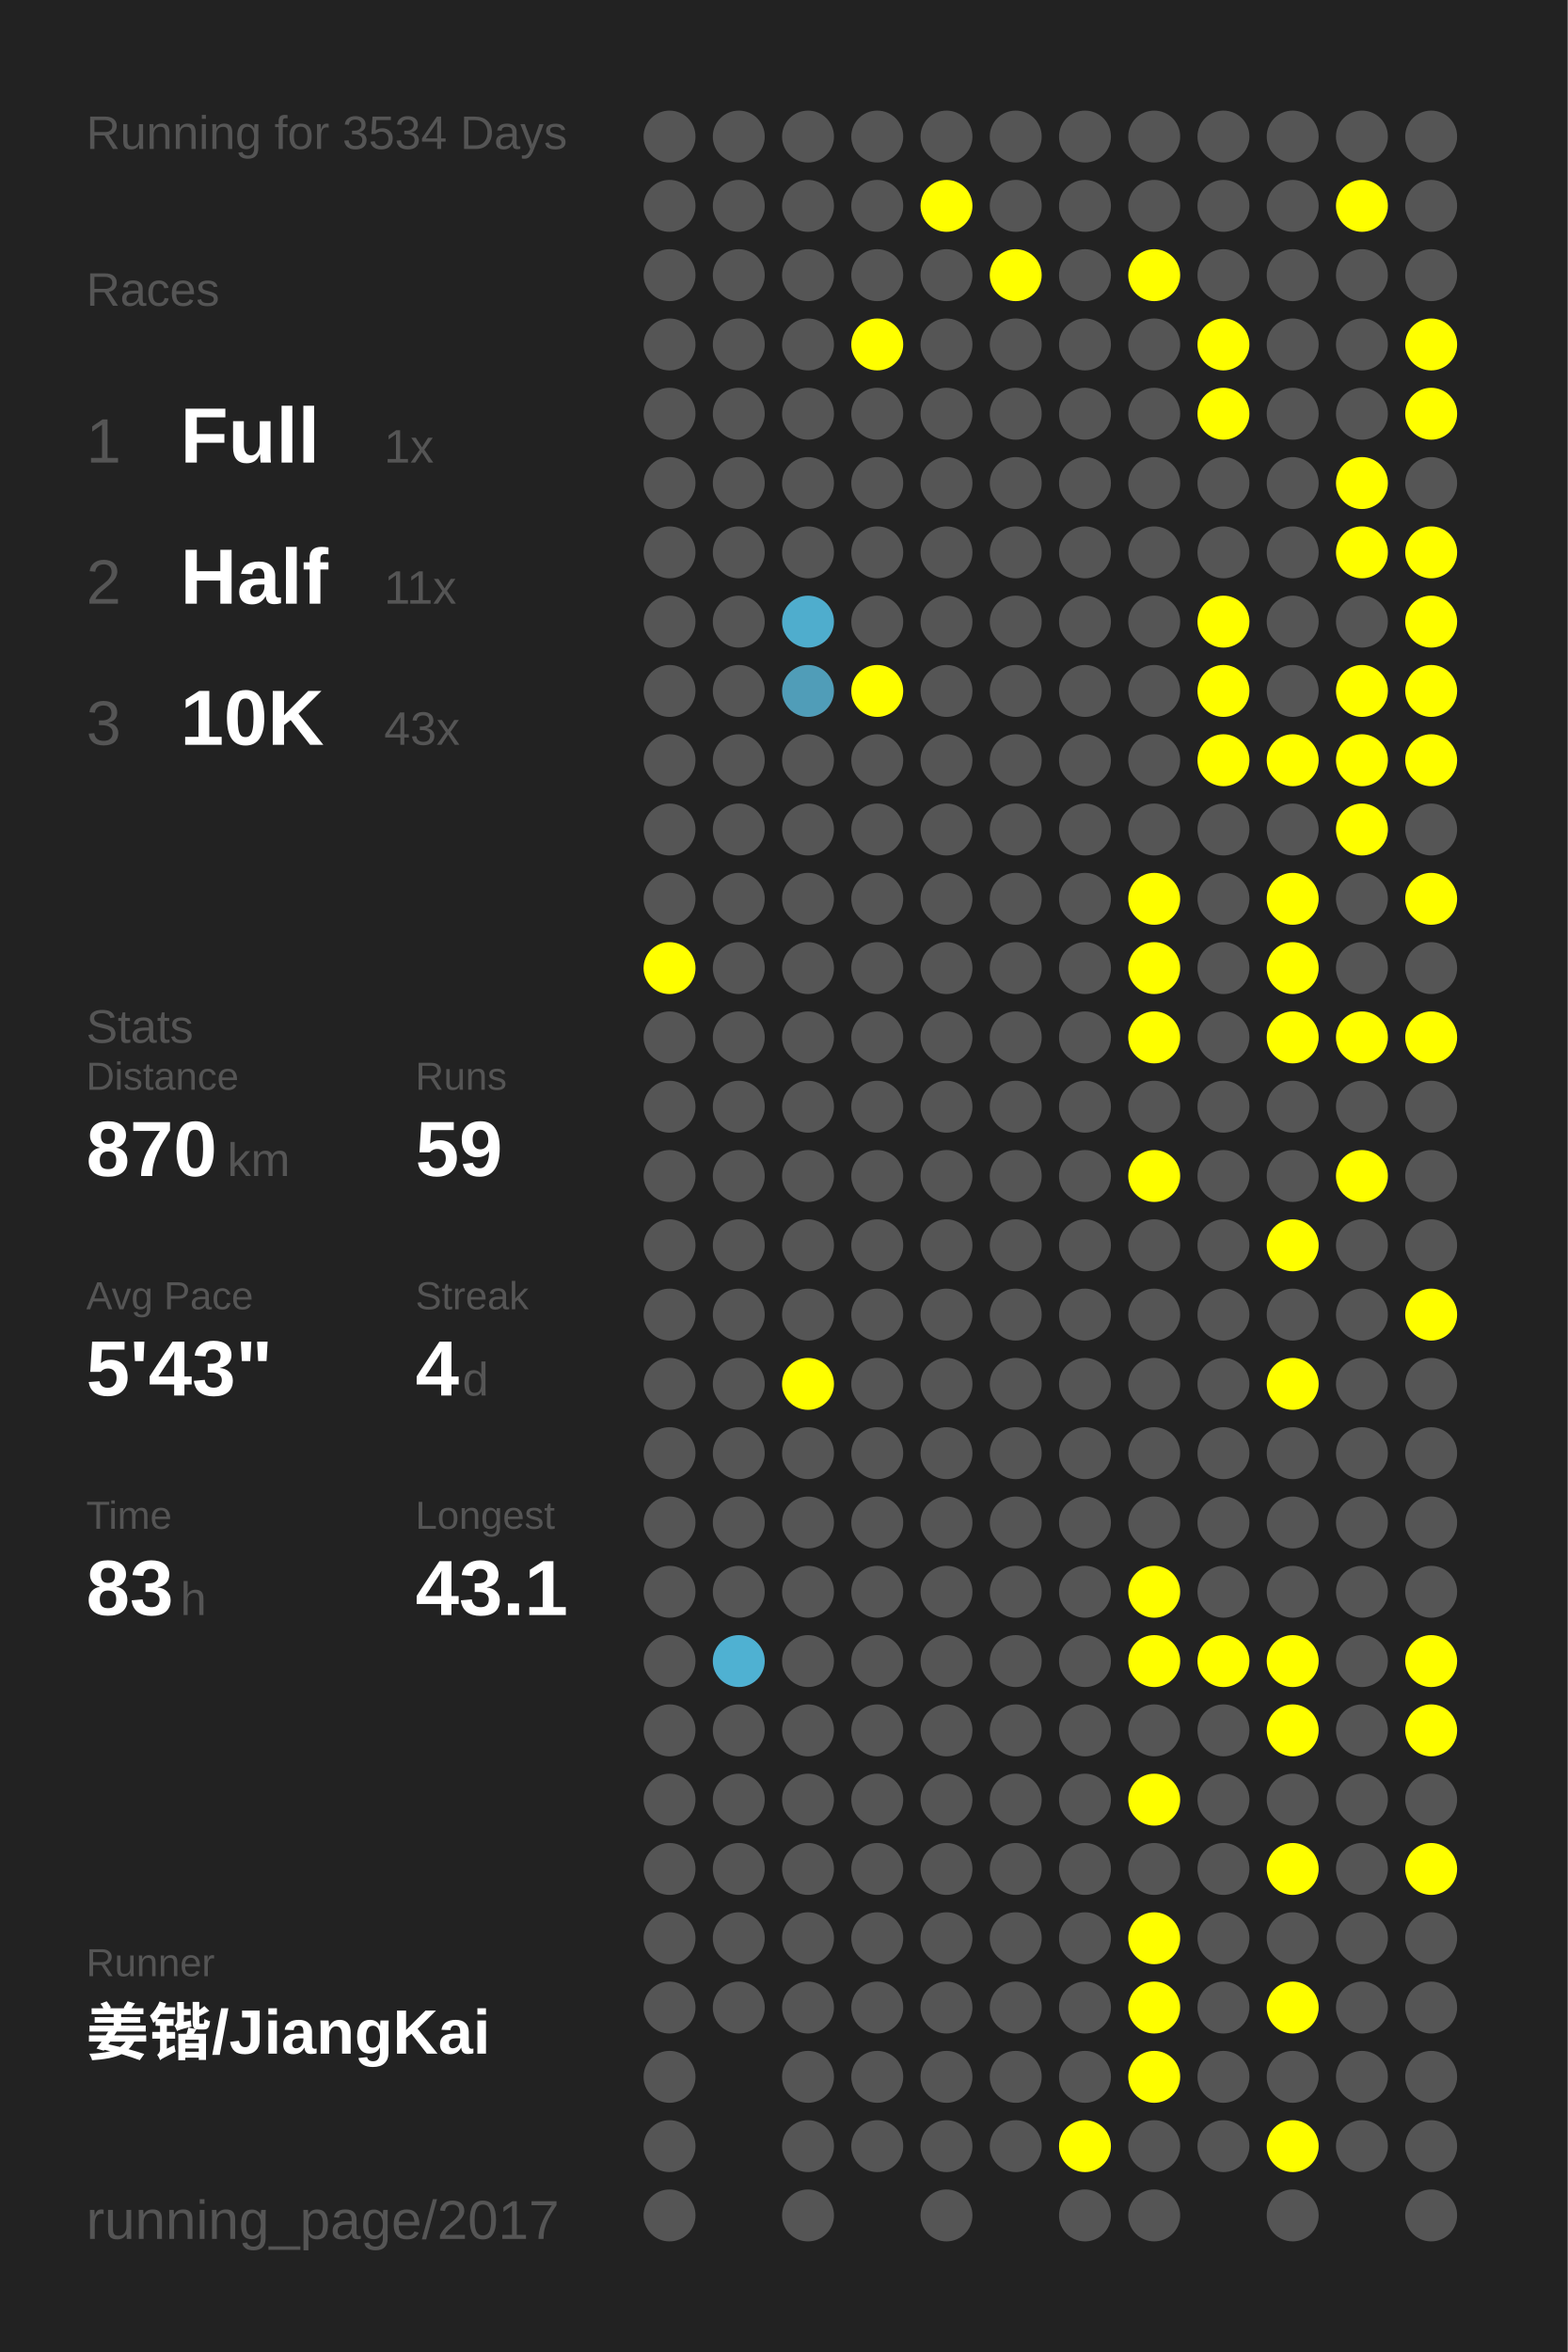
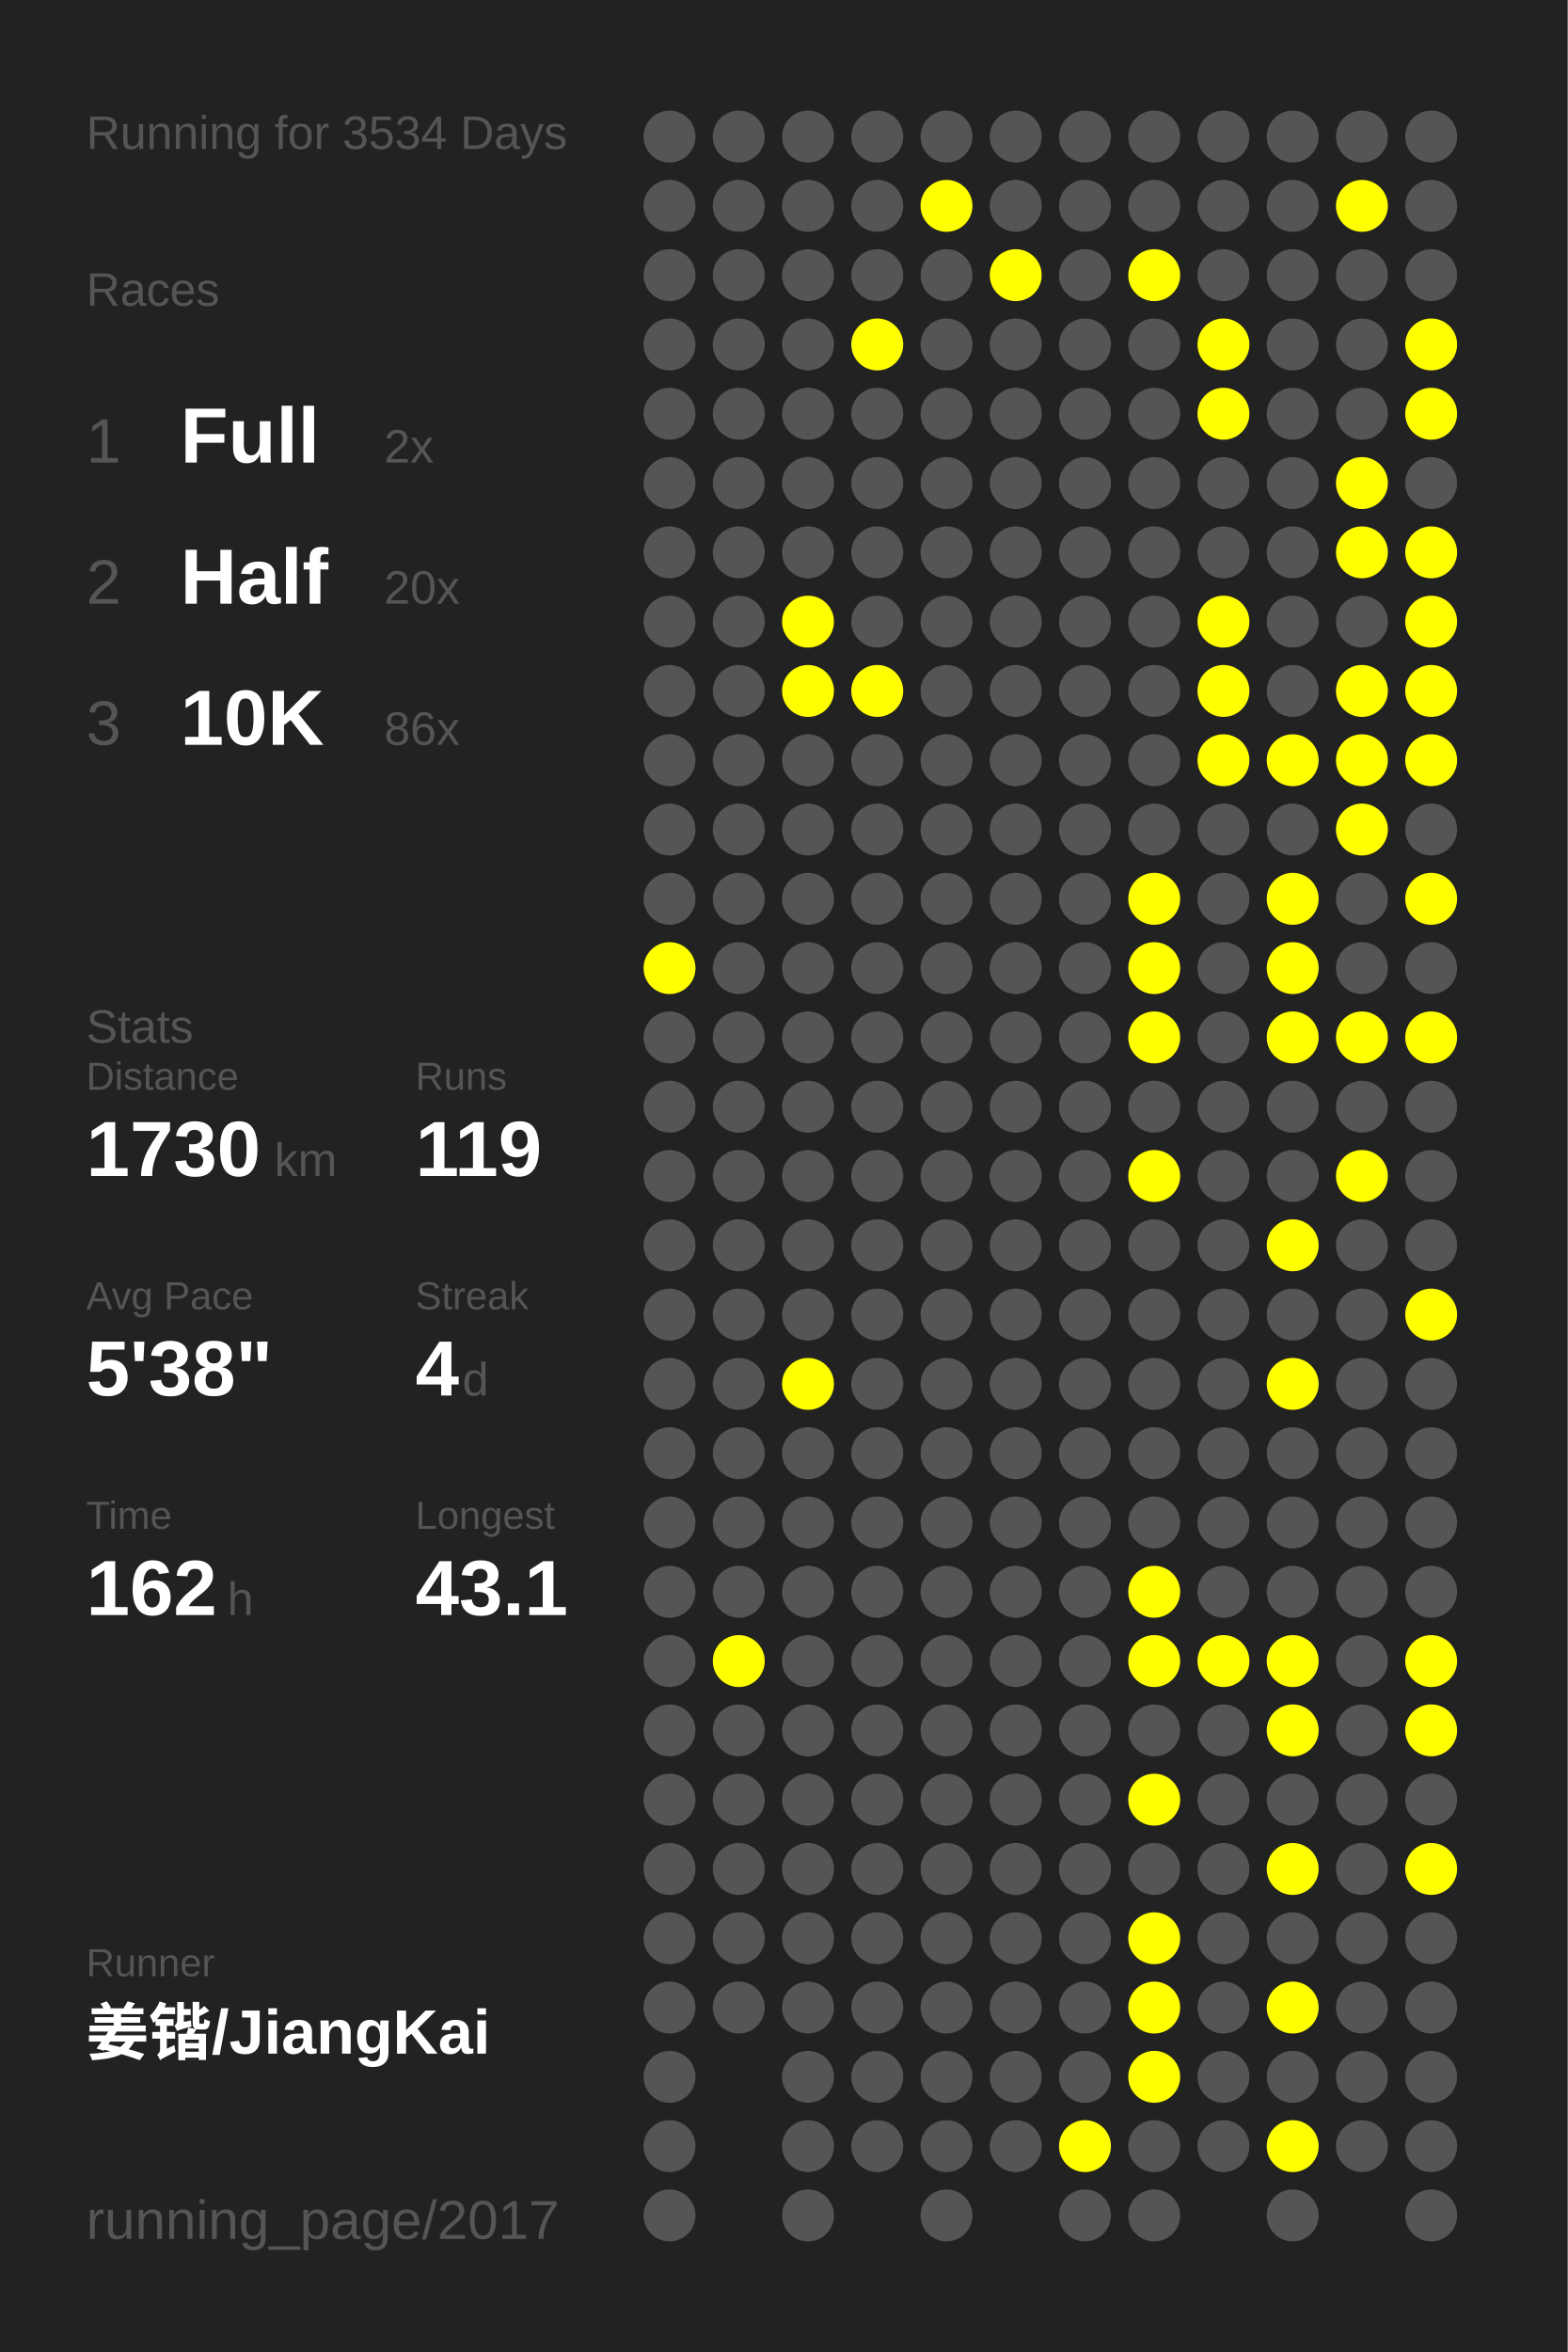
<svg xmlns="http://www.w3.org/2000/svg" baseProfile="full" height="300mm" version="1.1" viewBox="0,0,200,300" width="200mm">
  <defs />
  <rect fill="#222222" height="300" width="200" x="0" y="0" />
  <text fill="#555555" style="font-size:6px; font-family:Arial;" x="11" y="19">Running for 3534 Days</text>
  <text fill="#555555" style="font-size:6px; font-family:Arial;" x="11" y="39">Races</text>
  <text fill="#555555" style="font-size:8px; font-family:Arial;" x="11" y="59">1</text>
  <text fill="#FFFFFF" style="font-size:10px; font-family:Arial; font-weight:bold;" x="23" y="59">Full</text>
-   <text fill="#555555" style="font-size:6px; font-family:Arial;" x="49" y="59">1x</text>
+   <text fill="#555555" style="font-size:6px; font-family:Arial;" x="49" y="59">2x</text>
  <text fill="#555555" style="font-size:8px; font-family:Arial;" x="11" y="77">2</text>
  <text fill="#FFFFFF" style="font-size:10px; font-family:Arial; font-weight:bold;" x="23" y="77">Half</text>
-   <text fill="#555555" style="font-size:6px; font-family:Arial;" x="49" y="77">11x</text>
+   <text fill="#555555" style="font-size:6px; font-family:Arial;" x="49" y="77">20x</text>
  <text fill="#555555" style="font-size:8px; font-family:Arial;" x="11" y="95">3</text>
  <text fill="#FFFFFF" style="font-size:10px; font-family:Arial; font-weight:bold;" x="23" y="95">10K</text>
-   <text fill="#555555" style="font-size:6px; font-family:Arial;" x="49" y="95">43x</text>
+   <text fill="#555555" style="font-size:6px; font-family:Arial;" x="49" y="95">86x</text>
  <text fill="#555555" style="font-size:6px; font-family:Arial;" x="11" y="133">Stats</text>
  <text fill="#555555" style="font-size:5px; font-family:Arial;" x="11" y="139">Distance</text>
-   <text fill="#FFFFFF" style="font-size:10px; font-family:Arial; font-weight:bold;" x="11" y="150">870</text>
-   <text fill="#555555" style="font-size:6px; font-family:Arial;" x="29" y="150">km</text>
+   <text fill="#FFFFFF" style="font-size:10px; font-family:Arial; font-weight:bold;" x="11" y="150">1730</text>
+   <text fill="#555555" style="font-size:6px; font-family:Arial;" x="35" y="150">km</text>
  <text fill="#555555" style="font-size:5px; font-family:Arial;" x="53" y="139">Runs</text>
-   <text fill="#FFFFFF" style="font-size:10px; font-family:Arial; font-weight:bold;" x="53" y="150">59</text>
+   <text fill="#FFFFFF" style="font-size:10px; font-family:Arial; font-weight:bold;" x="53" y="150">119</text>
  <text fill="#555555" style="font-size:5px; font-family:Arial;" x="11" y="167">Avg Pace</text>
-   <text fill="#FFFFFF" style="font-size:10px; font-family:Arial; font-weight:bold;" x="11" y="178">5'43"</text>
+   <text fill="#FFFFFF" style="font-size:10px; font-family:Arial; font-weight:bold;" x="11" y="178">5'38"</text>
  <text fill="#555555" style="font-size:5px; font-family:Arial;" x="53" y="167">Streak</text>
  <text fill="#FFFFFF" style="font-size:10px; font-family:Arial; font-weight:bold;" x="53" y="178">4</text>
  <text fill="#555555" style="font-size:6px; font-family:Arial;" x="59" y="178">d</text>
  <text fill="#555555" style="font-size:5px; font-family:Arial;" x="11" y="195">Time</text>
-   <text fill="#FFFFFF" style="font-size:10px; font-family:Arial; font-weight:bold;" x="11" y="206">83</text>
-   <text fill="#555555" style="font-size:6px; font-family:Arial;" x="23" y="206">h</text>
+   <text fill="#FFFFFF" style="font-size:10px; font-family:Arial; font-weight:bold;" x="11" y="206">162</text>
+   <text fill="#555555" style="font-size:6px; font-family:Arial;" x="29" y="206">h</text>
  <text fill="#555555" style="font-size:5px; font-family:Arial;" x="53" y="195">Longest</text>
  <text fill="#FFFFFF" style="font-size:10px; font-family:Arial; font-weight:bold;" x="53" y="206">43.1</text>
  <text fill="#555555" style="font-size:5px; font-family:Arial;" x="11" y="252.065">Runner</text>
  <text fill="#FFFFFF" style="font-size:8px; font-family:Arial; font-weight:bold;" x="11" y="262.065">姜锴/JiangKai</text>
  <text fill="#555555" style="font-size:7px; font-family:Arial;" x="11" y="285.581">running_page/2017</text>
  <circle cx="85.417" cy="17.419" fill="#555555" r="3.312" />
  <circle cx="85.417" cy="26.258" fill="#555555" r="3.312" />
  <circle cx="85.417" cy="35.097" fill="#555555" r="3.312" />
  <circle cx="85.417" cy="43.935" fill="#555555" r="3.312" />
  <circle cx="85.417" cy="52.774" fill="#555555" r="3.312" />
  <circle cx="85.417" cy="61.613" fill="#555555" r="3.312" />
  <circle cx="85.417" cy="70.452" fill="#555555" r="3.312" />
  <circle cx="85.417" cy="79.29" fill="#555555" r="3.312" />
  <circle cx="85.417" cy="88.129" fill="#555555" r="3.312" />
  <circle cx="85.417" cy="96.968" fill="#555555" r="3.312" />
  <circle cx="85.417" cy="105.806" fill="#555555" r="3.312" />
  <circle cx="85.417" cy="114.645" fill="#555555" r="3.312" />
  <circle cx="85.417" cy="123.484" fill="#FFFF00" r="3.312" />
  <circle cx="85.417" cy="132.323" fill="#555555" r="3.312" />
  <circle cx="85.417" cy="141.161" fill="#555555" r="3.312" />
  <circle cx="85.417" cy="150" fill="#555555" r="3.312" />
  <circle cx="85.417" cy="158.839" fill="#555555" r="3.312" />
  <circle cx="85.417" cy="167.677" fill="#555555" r="3.312" />
  <circle cx="85.417" cy="176.516" fill="#555555" r="3.312" />
  <circle cx="85.417" cy="185.355" fill="#555555" r="3.312" />
  <circle cx="85.417" cy="194.194" fill="#555555" r="3.312" />
  <circle cx="85.417" cy="203.032" fill="#555555" r="3.312" />
  <circle cx="85.417" cy="211.871" fill="#555555" r="3.312" />
  <circle cx="85.417" cy="220.71" fill="#555555" r="3.312" />
  <circle cx="85.417" cy="229.548" fill="#555555" r="3.312" />
  <circle cx="85.417" cy="238.387" fill="#555555" r="3.312" />
  <circle cx="85.417" cy="247.226" fill="#555555" r="3.312" />
  <circle cx="85.417" cy="256.065" fill="#555555" r="3.312" />
  <circle cx="85.417" cy="264.903" fill="#555555" r="3.312" />
  <circle cx="85.417" cy="273.742" fill="#555555" r="3.312" />
  <circle cx="85.417" cy="282.581" fill="#555555" r="3.312" />
  <circle cx="94.25" cy="17.419" fill="#555555" r="3.312" />
  <circle cx="94.25" cy="26.258" fill="#555555" r="3.312" />
  <circle cx="94.25" cy="35.097" fill="#555555" r="3.312" />
  <circle cx="94.25" cy="43.935" fill="#555555" r="3.312" />
  <circle cx="94.25" cy="52.774" fill="#555555" r="3.312" />
  <circle cx="94.25" cy="61.613" fill="#555555" r="3.312" />
  <circle cx="94.25" cy="70.452" fill="#555555" r="3.312" />
  <circle cx="94.25" cy="79.29" fill="#555555" r="3.312" />
  <circle cx="94.25" cy="88.129" fill="#555555" r="3.312" />
  <circle cx="94.25" cy="96.968" fill="#555555" r="3.312" />
  <circle cx="94.25" cy="105.806" fill="#555555" r="3.312" />
  <circle cx="94.25" cy="114.645" fill="#555555" r="3.312" />
  <circle cx="94.25" cy="123.484" fill="#555555" r="3.312" />
  <circle cx="94.25" cy="132.323" fill="#555555" r="3.312" />
  <circle cx="94.25" cy="141.161" fill="#555555" r="3.312" />
  <circle cx="94.25" cy="150" fill="#555555" r="3.312" />
  <circle cx="94.25" cy="158.839" fill="#555555" r="3.312" />
  <circle cx="94.25" cy="167.677" fill="#555555" r="3.312" />
  <circle cx="94.25" cy="176.516" fill="#555555" r="3.312" />
  <circle cx="94.25" cy="185.355" fill="#555555" r="3.312" />
  <circle cx="94.25" cy="194.194" fill="#555555" r="3.312" />
  <circle cx="94.25" cy="203.032" fill="#555555" r="3.312" />
-   <circle cx="94.25" cy="211.871" fill="#4fb1d2" r="3.312" />
+   <circle cx="94.25" cy="211.871" fill="#FFFF00" r="3.312" />
  <circle cx="94.25" cy="220.71" fill="#555555" r="3.312" />
  <circle cx="94.25" cy="229.548" fill="#555555" r="3.312" />
  <circle cx="94.25" cy="238.387" fill="#555555" r="3.312" />
  <circle cx="94.25" cy="247.226" fill="#555555" r="3.312" />
  <circle cx="94.25" cy="256.065" fill="#555555" r="3.312" />
  <circle cx="103.083" cy="17.419" fill="#555555" r="3.312" />
  <circle cx="103.083" cy="26.258" fill="#555555" r="3.312" />
  <circle cx="103.083" cy="35.097" fill="#555555" r="3.312" />
  <circle cx="103.083" cy="43.935" fill="#555555" r="3.312" />
  <circle cx="103.083" cy="52.774" fill="#555555" r="3.312" />
  <circle cx="103.083" cy="61.613" fill="#555555" r="3.312" />
  <circle cx="103.083" cy="70.452" fill="#555555" r="3.312" />
-   <circle cx="103.083" cy="79.29" fill="#4fadcd" r="3.312" />
-   <circle cx="103.083" cy="88.129" fill="#509db8" r="3.312" />
+   <circle cx="103.083" cy="79.29" fill="#FFFF00" r="3.312" />
+   <circle cx="103.083" cy="88.129" fill="#FFFF00" r="3.312" />
  <circle cx="103.083" cy="96.968" fill="#555555" r="3.312" />
  <circle cx="103.083" cy="105.806" fill="#555555" r="3.312" />
  <circle cx="103.083" cy="114.645" fill="#555555" r="3.312" />
  <circle cx="103.083" cy="123.484" fill="#555555" r="3.312" />
  <circle cx="103.083" cy="132.323" fill="#555555" r="3.312" />
  <circle cx="103.083" cy="141.161" fill="#555555" r="3.312" />
  <circle cx="103.083" cy="150" fill="#555555" r="3.312" />
  <circle cx="103.083" cy="158.839" fill="#555555" r="3.312" />
  <circle cx="103.083" cy="167.677" fill="#555555" r="3.312" />
  <circle cx="103.083" cy="176.516" fill="#FFFF00" r="3.312" />
  <circle cx="103.083" cy="185.355" fill="#555555" r="3.312" />
  <circle cx="103.083" cy="194.194" fill="#555555" r="3.312" />
  <circle cx="103.083" cy="203.032" fill="#555555" r="3.312" />
  <circle cx="103.083" cy="211.871" fill="#555555" r="3.312" />
  <circle cx="103.083" cy="220.71" fill="#555555" r="3.312" />
  <circle cx="103.083" cy="229.548" fill="#555555" r="3.312" />
  <circle cx="103.083" cy="238.387" fill="#555555" r="3.312" />
  <circle cx="103.083" cy="247.226" fill="#555555" r="3.312" />
  <circle cx="103.083" cy="256.065" fill="#555555" r="3.312" />
  <circle cx="103.083" cy="264.903" fill="#555555" r="3.312" />
  <circle cx="103.083" cy="273.742" fill="#555555" r="3.312" />
  <circle cx="103.083" cy="282.581" fill="#555555" r="3.312" />
  <circle cx="111.917" cy="17.419" fill="#555555" r="3.312" />
  <circle cx="111.917" cy="26.258" fill="#555555" r="3.312" />
  <circle cx="111.917" cy="35.097" fill="#555555" r="3.312" />
  <circle cx="111.917" cy="43.935" fill="#FFFF00" r="3.312" />
  <circle cx="111.917" cy="52.774" fill="#555555" r="3.312" />
  <circle cx="111.917" cy="61.613" fill="#555555" r="3.312" />
  <circle cx="111.917" cy="70.452" fill="#555555" r="3.312" />
  <circle cx="111.917" cy="79.29" fill="#555555" r="3.312" />
  <circle cx="111.917" cy="88.129" fill="#FFFF00" r="3.312" />
  <circle cx="111.917" cy="96.968" fill="#555555" r="3.312" />
  <circle cx="111.917" cy="105.806" fill="#555555" r="3.312" />
  <circle cx="111.917" cy="114.645" fill="#555555" r="3.312" />
  <circle cx="111.917" cy="123.484" fill="#555555" r="3.312" />
  <circle cx="111.917" cy="132.323" fill="#555555" r="3.312" />
  <circle cx="111.917" cy="141.161" fill="#555555" r="3.312" />
  <circle cx="111.917" cy="150" fill="#555555" r="3.312" />
  <circle cx="111.917" cy="158.839" fill="#555555" r="3.312" />
  <circle cx="111.917" cy="167.677" fill="#555555" r="3.312" />
  <circle cx="111.917" cy="176.516" fill="#555555" r="3.312" />
  <circle cx="111.917" cy="185.355" fill="#555555" r="3.312" />
  <circle cx="111.917" cy="194.194" fill="#555555" r="3.312" />
  <circle cx="111.917" cy="203.032" fill="#555555" r="3.312" />
  <circle cx="111.917" cy="211.871" fill="#555555" r="3.312" />
  <circle cx="111.917" cy="220.71" fill="#555555" r="3.312" />
  <circle cx="111.917" cy="229.548" fill="#555555" r="3.312" />
  <circle cx="111.917" cy="238.387" fill="#555555" r="3.312" />
  <circle cx="111.917" cy="247.226" fill="#555555" r="3.312" />
  <circle cx="111.917" cy="256.065" fill="#555555" r="3.312" />
  <circle cx="111.917" cy="264.903" fill="#555555" r="3.312" />
  <circle cx="111.917" cy="273.742" fill="#555555" r="3.312" />
  <circle cx="120.75" cy="17.419" fill="#555555" r="3.312" />
  <circle cx="120.75" cy="26.258" fill="#FFFF00" r="3.312" />
  <circle cx="120.75" cy="35.097" fill="#555555" r="3.312" />
  <circle cx="120.75" cy="43.935" fill="#555555" r="3.312" />
  <circle cx="120.75" cy="52.774" fill="#555555" r="3.312" />
  <circle cx="120.75" cy="61.613" fill="#555555" r="3.312" />
  <circle cx="120.75" cy="70.452" fill="#555555" r="3.312" />
  <circle cx="120.75" cy="79.29" fill="#555555" r="3.312" />
  <circle cx="120.75" cy="88.129" fill="#555555" r="3.312" />
  <circle cx="120.75" cy="96.968" fill="#555555" r="3.312" />
  <circle cx="120.75" cy="105.806" fill="#555555" r="3.312" />
  <circle cx="120.75" cy="114.645" fill="#555555" r="3.312" />
  <circle cx="120.75" cy="123.484" fill="#555555" r="3.312" />
  <circle cx="120.75" cy="132.323" fill="#555555" r="3.312" />
  <circle cx="120.75" cy="141.161" fill="#555555" r="3.312" />
  <circle cx="120.75" cy="150" fill="#555555" r="3.312" />
  <circle cx="120.75" cy="158.839" fill="#555555" r="3.312" />
  <circle cx="120.75" cy="167.677" fill="#555555" r="3.312" />
  <circle cx="120.75" cy="176.516" fill="#555555" r="3.312" />
  <circle cx="120.75" cy="185.355" fill="#555555" r="3.312" />
  <circle cx="120.75" cy="194.194" fill="#555555" r="3.312" />
  <circle cx="120.75" cy="203.032" fill="#555555" r="3.312" />
  <circle cx="120.75" cy="211.871" fill="#555555" r="3.312" />
  <circle cx="120.75" cy="220.71" fill="#555555" r="3.312" />
  <circle cx="120.75" cy="229.548" fill="#555555" r="3.312" />
  <circle cx="120.75" cy="238.387" fill="#555555" r="3.312" />
  <circle cx="120.75" cy="247.226" fill="#555555" r="3.312" />
  <circle cx="120.75" cy="256.065" fill="#555555" r="3.312" />
  <circle cx="120.75" cy="264.903" fill="#555555" r="3.312" />
  <circle cx="120.75" cy="273.742" fill="#555555" r="3.312" />
  <circle cx="120.75" cy="282.581" fill="#555555" r="3.312" />
  <circle cx="129.583" cy="17.419" fill="#555555" r="3.312" />
  <circle cx="129.583" cy="26.258" fill="#555555" r="3.312" />
  <circle cx="129.583" cy="35.097" fill="#FFFF00" r="3.312" />
  <circle cx="129.583" cy="43.935" fill="#555555" r="3.312" />
  <circle cx="129.583" cy="52.774" fill="#555555" r="3.312" />
  <circle cx="129.583" cy="61.613" fill="#555555" r="3.312" />
  <circle cx="129.583" cy="70.452" fill="#555555" r="3.312" />
  <circle cx="129.583" cy="79.29" fill="#555555" r="3.312" />
  <circle cx="129.583" cy="88.129" fill="#555555" r="3.312" />
  <circle cx="129.583" cy="96.968" fill="#555555" r="3.312" />
  <circle cx="129.583" cy="105.806" fill="#555555" r="3.312" />
  <circle cx="129.583" cy="114.645" fill="#555555" r="3.312" />
  <circle cx="129.583" cy="123.484" fill="#555555" r="3.312" />
  <circle cx="129.583" cy="132.323" fill="#555555" r="3.312" />
  <circle cx="129.583" cy="141.161" fill="#555555" r="3.312" />
  <circle cx="129.583" cy="150" fill="#555555" r="3.312" />
  <circle cx="129.583" cy="158.839" fill="#555555" r="3.312" />
  <circle cx="129.583" cy="167.677" fill="#555555" r="3.312" />
  <circle cx="129.583" cy="176.516" fill="#555555" r="3.312" />
  <circle cx="129.583" cy="185.355" fill="#555555" r="3.312" />
  <circle cx="129.583" cy="194.194" fill="#555555" r="3.312" />
  <circle cx="129.583" cy="203.032" fill="#555555" r="3.312" />
  <circle cx="129.583" cy="211.871" fill="#555555" r="3.312" />
  <circle cx="129.583" cy="220.71" fill="#555555" r="3.312" />
  <circle cx="129.583" cy="229.548" fill="#555555" r="3.312" />
  <circle cx="129.583" cy="238.387" fill="#555555" r="3.312" />
  <circle cx="129.583" cy="247.226" fill="#555555" r="3.312" />
  <circle cx="129.583" cy="256.065" fill="#555555" r="3.312" />
  <circle cx="129.583" cy="264.903" fill="#555555" r="3.312" />
  <circle cx="129.583" cy="273.742" fill="#555555" r="3.312" />
  <circle cx="138.417" cy="17.419" fill="#555555" r="3.312" />
  <circle cx="138.417" cy="26.258" fill="#555555" r="3.312" />
  <circle cx="138.417" cy="35.097" fill="#555555" r="3.312" />
  <circle cx="138.417" cy="43.935" fill="#555555" r="3.312" />
  <circle cx="138.417" cy="52.774" fill="#555555" r="3.312" />
  <circle cx="138.417" cy="61.613" fill="#555555" r="3.312" />
  <circle cx="138.417" cy="70.452" fill="#555555" r="3.312" />
  <circle cx="138.417" cy="79.29" fill="#555555" r="3.312" />
  <circle cx="138.417" cy="88.129" fill="#555555" r="3.312" />
  <circle cx="138.417" cy="96.968" fill="#555555" r="3.312" />
  <circle cx="138.417" cy="105.806" fill="#555555" r="3.312" />
  <circle cx="138.417" cy="114.645" fill="#555555" r="3.312" />
  <circle cx="138.417" cy="123.484" fill="#555555" r="3.312" />
  <circle cx="138.417" cy="132.323" fill="#555555" r="3.312" />
  <circle cx="138.417" cy="141.161" fill="#555555" r="3.312" />
  <circle cx="138.417" cy="150" fill="#555555" r="3.312" />
  <circle cx="138.417" cy="158.839" fill="#555555" r="3.312" />
  <circle cx="138.417" cy="167.677" fill="#555555" r="3.312" />
  <circle cx="138.417" cy="176.516" fill="#555555" r="3.312" />
  <circle cx="138.417" cy="185.355" fill="#555555" r="3.312" />
  <circle cx="138.417" cy="194.194" fill="#555555" r="3.312" />
  <circle cx="138.417" cy="203.032" fill="#555555" r="3.312" />
  <circle cx="138.417" cy="211.871" fill="#555555" r="3.312" />
  <circle cx="138.417" cy="220.71" fill="#555555" r="3.312" />
  <circle cx="138.417" cy="229.548" fill="#555555" r="3.312" />
  <circle cx="138.417" cy="238.387" fill="#555555" r="3.312" />
  <circle cx="138.417" cy="247.226" fill="#555555" r="3.312" />
  <circle cx="138.417" cy="256.065" fill="#555555" r="3.312" />
  <circle cx="138.417" cy="264.903" fill="#555555" r="3.312" />
  <circle cx="138.417" cy="273.742" fill="#FFFF00" r="3.312" />
  <circle cx="138.417" cy="282.581" fill="#555555" r="3.312" />
  <circle cx="147.25" cy="17.419" fill="#555555" r="3.312" />
  <circle cx="147.25" cy="26.258" fill="#555555" r="3.312" />
  <circle cx="147.25" cy="35.097" fill="#FFFF00" r="3.312" />
  <circle cx="147.25" cy="43.935" fill="#555555" r="3.312" />
  <circle cx="147.25" cy="52.774" fill="#555555" r="3.312" />
  <circle cx="147.25" cy="61.613" fill="#555555" r="3.312" />
  <circle cx="147.25" cy="70.452" fill="#555555" r="3.312" />
  <circle cx="147.25" cy="79.29" fill="#555555" r="3.312" />
  <circle cx="147.25" cy="88.129" fill="#555555" r="3.312" />
  <circle cx="147.25" cy="96.968" fill="#555555" r="3.312" />
  <circle cx="147.25" cy="105.806" fill="#555555" r="3.312" />
  <circle cx="147.25" cy="114.645" fill="#FFFF00" r="3.312" />
  <circle cx="147.25" cy="123.484" fill="#FFFF00" r="3.312" />
  <circle cx="147.25" cy="132.323" fill="#FFFF00" r="3.312" />
  <circle cx="147.25" cy="141.161" fill="#555555" r="3.312" />
  <circle cx="147.25" cy="150" fill="#FFFF00" r="3.312" />
  <circle cx="147.25" cy="158.839" fill="#555555" r="3.312" />
  <circle cx="147.25" cy="167.677" fill="#555555" r="3.312" />
  <circle cx="147.25" cy="176.516" fill="#555555" r="3.312" />
  <circle cx="147.25" cy="185.355" fill="#555555" r="3.312" />
  <circle cx="147.25" cy="194.194" fill="#555555" r="3.312" />
  <circle cx="147.25" cy="203.032" fill="#FFFF00" r="3.312" />
  <circle cx="147.25" cy="211.871" fill="#FFFF00" r="3.312" />
  <circle cx="147.25" cy="220.71" fill="#555555" r="3.312" />
  <circle cx="147.25" cy="229.548" fill="#FFFF00" r="3.312" />
  <circle cx="147.25" cy="238.387" fill="#555555" r="3.312" />
  <circle cx="147.25" cy="247.226" fill="#FFFF00" r="3.312" />
  <circle cx="147.25" cy="256.065" fill="#FFFF00" r="3.312" />
  <circle cx="147.25" cy="264.903" fill="#FFFF00" r="3.312" />
  <circle cx="147.25" cy="273.742" fill="#555555" r="3.312" />
  <circle cx="147.25" cy="282.581" fill="#555555" r="3.312" />
  <circle cx="156.083" cy="17.419" fill="#555555" r="3.312" />
  <circle cx="156.083" cy="26.258" fill="#555555" r="3.312" />
  <circle cx="156.083" cy="35.097" fill="#555555" r="3.312" />
  <circle cx="156.083" cy="43.935" fill="#FFFF00" r="3.312" />
  <circle cx="156.083" cy="52.774" fill="#FFFF00" r="3.312" />
  <circle cx="156.083" cy="61.613" fill="#555555" r="3.312" />
  <circle cx="156.083" cy="70.452" fill="#555555" r="3.312" />
  <circle cx="156.083" cy="79.29" fill="#FFFF00" r="3.312" />
  <circle cx="156.083" cy="88.129" fill="#FFFF00" r="3.312" />
  <circle cx="156.083" cy="96.968" fill="#FFFF00" r="3.312" />
  <circle cx="156.083" cy="105.806" fill="#555555" r="3.312" />
  <circle cx="156.083" cy="114.645" fill="#555555" r="3.312" />
  <circle cx="156.083" cy="123.484" fill="#555555" r="3.312" />
  <circle cx="156.083" cy="132.323" fill="#555555" r="3.312" />
  <circle cx="156.083" cy="141.161" fill="#555555" r="3.312" />
  <circle cx="156.083" cy="150" fill="#555555" r="3.312" />
  <circle cx="156.083" cy="158.839" fill="#555555" r="3.312" />
  <circle cx="156.083" cy="167.677" fill="#555555" r="3.312" />
  <circle cx="156.083" cy="176.516" fill="#555555" r="3.312" />
  <circle cx="156.083" cy="185.355" fill="#555555" r="3.312" />
  <circle cx="156.083" cy="194.194" fill="#555555" r="3.312" />
  <circle cx="156.083" cy="203.032" fill="#555555" r="3.312" />
  <circle cx="156.083" cy="211.871" fill="#FFFF00" r="3.312" />
  <circle cx="156.083" cy="220.71" fill="#555555" r="3.312" />
  <circle cx="156.083" cy="229.548" fill="#555555" r="3.312" />
  <circle cx="156.083" cy="238.387" fill="#555555" r="3.312" />
  <circle cx="156.083" cy="247.226" fill="#555555" r="3.312" />
  <circle cx="156.083" cy="256.065" fill="#555555" r="3.312" />
  <circle cx="156.083" cy="264.903" fill="#555555" r="3.312" />
  <circle cx="156.083" cy="273.742" fill="#555555" r="3.312" />
  <circle cx="164.917" cy="17.419" fill="#555555" r="3.312" />
  <circle cx="164.917" cy="26.258" fill="#555555" r="3.312" />
  <circle cx="164.917" cy="35.097" fill="#555555" r="3.312" />
  <circle cx="164.917" cy="43.935" fill="#555555" r="3.312" />
  <circle cx="164.917" cy="52.774" fill="#555555" r="3.312" />
  <circle cx="164.917" cy="61.613" fill="#555555" r="3.312" />
  <circle cx="164.917" cy="70.452" fill="#555555" r="3.312" />
  <circle cx="164.917" cy="79.29" fill="#555555" r="3.312" />
  <circle cx="164.917" cy="88.129" fill="#555555" r="3.312" />
  <circle cx="164.917" cy="96.968" fill="#FFFF00" r="3.312" />
  <circle cx="164.917" cy="105.806" fill="#555555" r="3.312" />
  <circle cx="164.917" cy="114.645" fill="#FFFF00" r="3.312" />
  <circle cx="164.917" cy="123.484" fill="#FFFF00" r="3.312" />
  <circle cx="164.917" cy="132.323" fill="#FFFF00" r="3.312" />
  <circle cx="164.917" cy="141.161" fill="#555555" r="3.312" />
  <circle cx="164.917" cy="150" fill="#555555" r="3.312" />
  <circle cx="164.917" cy="158.839" fill="#FFFF00" r="3.312" />
  <circle cx="164.917" cy="167.677" fill="#555555" r="3.312" />
  <circle cx="164.917" cy="176.516" fill="#FFFF00" r="3.312" />
  <circle cx="164.917" cy="185.355" fill="#555555" r="3.312" />
  <circle cx="164.917" cy="194.194" fill="#555555" r="3.312" />
  <circle cx="164.917" cy="203.032" fill="#555555" r="3.312" />
  <circle cx="164.917" cy="211.871" fill="#FFFF00" r="3.312" />
  <circle cx="164.917" cy="220.71" fill="#FFFF00" r="3.312" />
  <circle cx="164.917" cy="229.548" fill="#555555" r="3.312" />
  <circle cx="164.917" cy="238.387" fill="#FFFF00" r="3.312" />
  <circle cx="164.917" cy="247.226" fill="#555555" r="3.312" />
  <circle cx="164.917" cy="256.065" fill="#FFFF00" r="3.312" />
  <circle cx="164.917" cy="264.903" fill="#555555" r="3.312" />
  <circle cx="164.917" cy="273.742" fill="#FFFF00" r="3.312" />
  <circle cx="164.917" cy="282.581" fill="#555555" r="3.312" />
  <circle cx="173.75" cy="17.419" fill="#555555" r="3.312" />
  <circle cx="173.75" cy="26.258" fill="#FFFF00" r="3.312" />
  <circle cx="173.75" cy="35.097" fill="#555555" r="3.312" />
  <circle cx="173.75" cy="43.935" fill="#555555" r="3.312" />
  <circle cx="173.75" cy="52.774" fill="#555555" r="3.312" />
  <circle cx="173.75" cy="61.613" fill="#FFFF00" r="3.312" />
  <circle cx="173.75" cy="70.452" fill="#FFFF00" r="3.312" />
  <circle cx="173.75" cy="79.29" fill="#555555" r="3.312" />
  <circle cx="173.75" cy="88.129" fill="#FFFF00" r="3.312" />
  <circle cx="173.75" cy="96.968" fill="#FFFF00" r="3.312" />
  <circle cx="173.75" cy="105.806" fill="#FFFF00" r="3.312" />
  <circle cx="173.75" cy="114.645" fill="#555555" r="3.312" />
  <circle cx="173.75" cy="123.484" fill="#555555" r="3.312" />
  <circle cx="173.75" cy="132.323" fill="#FFFF00" r="3.312" />
  <circle cx="173.75" cy="141.161" fill="#555555" r="3.312" />
  <circle cx="173.75" cy="150" fill="#FFFF00" r="3.312" />
  <circle cx="173.75" cy="158.839" fill="#555555" r="3.312" />
  <circle cx="173.75" cy="167.677" fill="#555555" r="3.312" />
  <circle cx="173.75" cy="176.516" fill="#555555" r="3.312" />
  <circle cx="173.75" cy="185.355" fill="#555555" r="3.312" />
  <circle cx="173.75" cy="194.194" fill="#555555" r="3.312" />
  <circle cx="173.75" cy="203.032" fill="#555555" r="3.312" />
  <circle cx="173.75" cy="211.871" fill="#555555" r="3.312" />
  <circle cx="173.75" cy="220.71" fill="#555555" r="3.312" />
  <circle cx="173.75" cy="229.548" fill="#555555" r="3.312" />
  <circle cx="173.75" cy="238.387" fill="#555555" r="3.312" />
  <circle cx="173.75" cy="247.226" fill="#555555" r="3.312" />
  <circle cx="173.75" cy="256.065" fill="#555555" r="3.312" />
  <circle cx="173.75" cy="264.903" fill="#555555" r="3.312" />
  <circle cx="173.75" cy="273.742" fill="#555555" r="3.312" />
  <circle cx="182.583" cy="17.419" fill="#555555" r="3.312" />
  <circle cx="182.583" cy="26.258" fill="#555555" r="3.312" />
  <circle cx="182.583" cy="35.097" fill="#555555" r="3.312" />
  <circle cx="182.583" cy="43.935" fill="#FFFF00" r="3.312" />
  <circle cx="182.583" cy="52.774" fill="#FFFF00" r="3.312" />
  <circle cx="182.583" cy="61.613" fill="#555555" r="3.312" />
  <circle cx="182.583" cy="70.452" fill="#FFFF00" r="3.312" />
  <circle cx="182.583" cy="79.29" fill="#FFFF00" r="3.312" />
  <circle cx="182.583" cy="88.129" fill="#FFFF00" r="3.312" />
  <circle cx="182.583" cy="96.968" fill="#FFFF00" r="3.312" />
  <circle cx="182.583" cy="105.806" fill="#555555" r="3.312" />
  <circle cx="182.583" cy="114.645" fill="#FFFF00" r="3.312" />
  <circle cx="182.583" cy="123.484" fill="#555555" r="3.312" />
  <circle cx="182.583" cy="132.323" fill="#FFFF00" r="3.312" />
  <circle cx="182.583" cy="141.161" fill="#555555" r="3.312" />
  <circle cx="182.583" cy="150" fill="#555555" r="3.312" />
  <circle cx="182.583" cy="158.839" fill="#555555" r="3.312" />
  <circle cx="182.583" cy="167.677" fill="#FFFF00" r="3.312" />
  <circle cx="182.583" cy="176.516" fill="#555555" r="3.312" />
  <circle cx="182.583" cy="185.355" fill="#555555" r="3.312" />
  <circle cx="182.583" cy="194.194" fill="#555555" r="3.312" />
  <circle cx="182.583" cy="203.032" fill="#555555" r="3.312" />
  <circle cx="182.583" cy="211.871" fill="#FFFF00" r="3.312" />
  <circle cx="182.583" cy="220.71" fill="#FFFF00" r="3.312" />
  <circle cx="182.583" cy="229.548" fill="#555555" r="3.312" />
  <circle cx="182.583" cy="238.387" fill="#FFFF00" r="3.312" />
  <circle cx="182.583" cy="247.226" fill="#555555" r="3.312" />
  <circle cx="182.583" cy="256.065" fill="#555555" r="3.312" />
  <circle cx="182.583" cy="264.903" fill="#555555" r="3.312" />
  <circle cx="182.583" cy="273.742" fill="#555555" r="3.312" />
  <circle cx="182.583" cy="282.581" fill="#555555" r="3.312" />
</svg>
